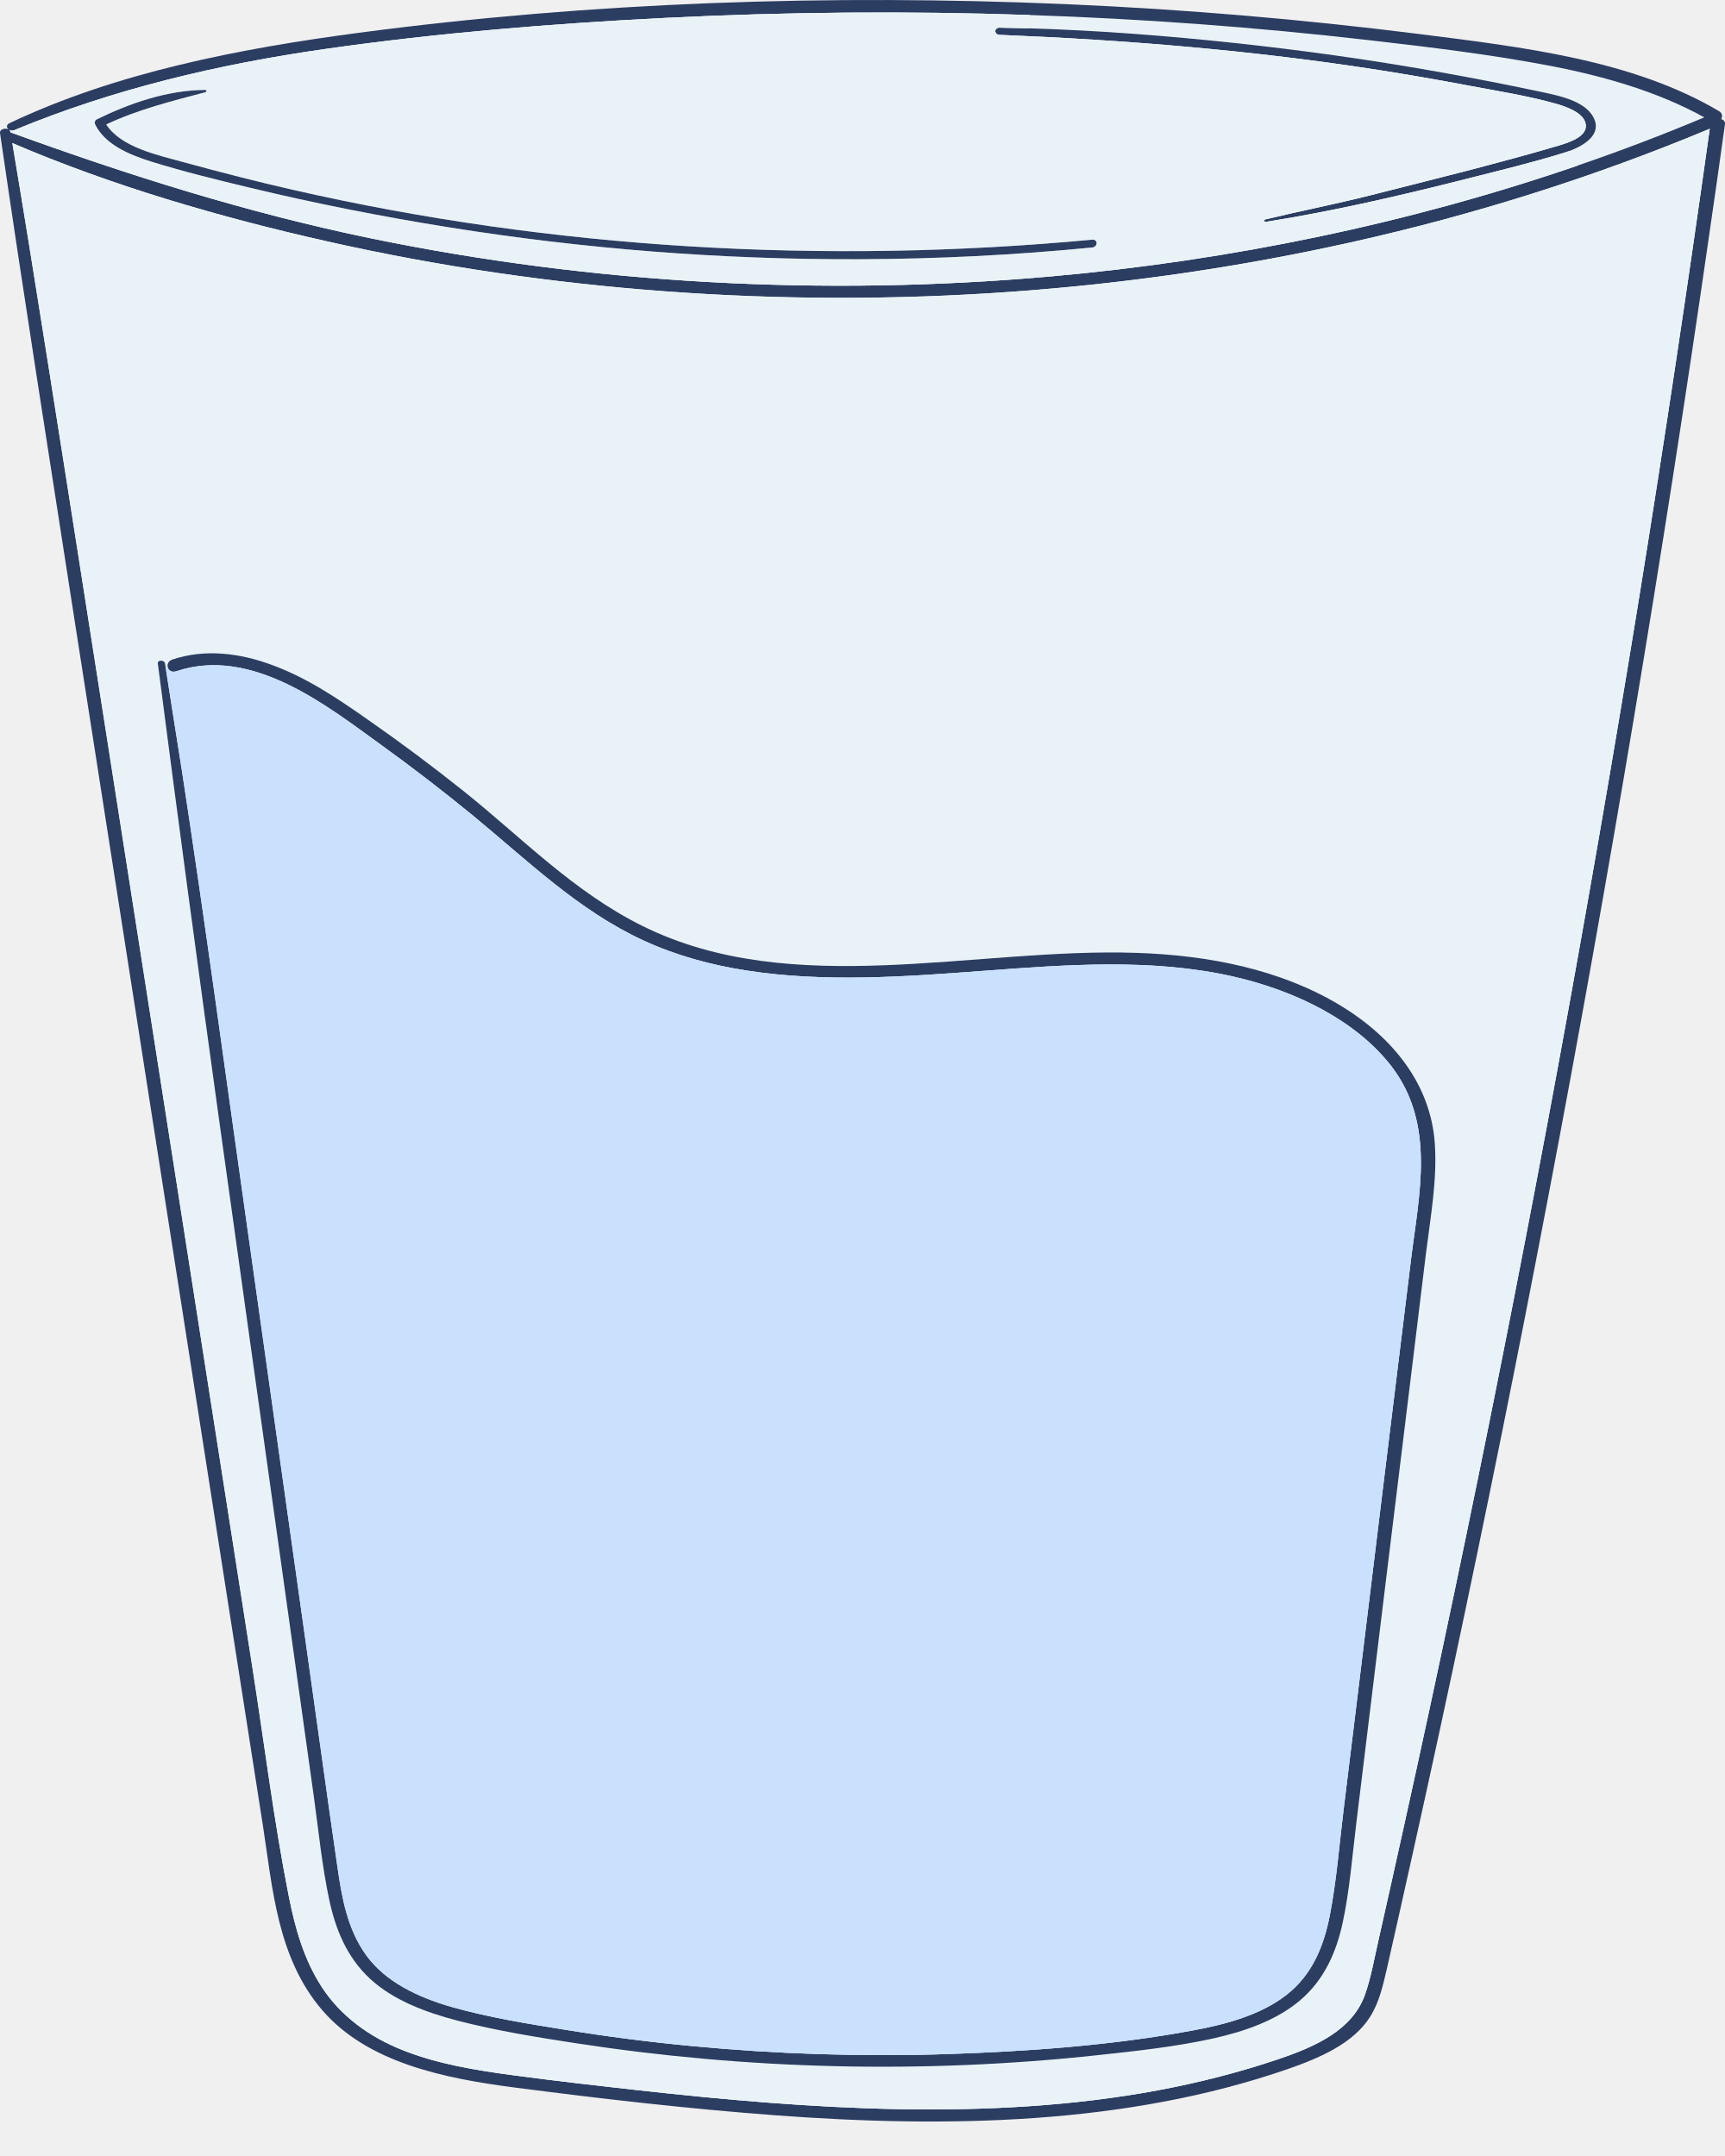
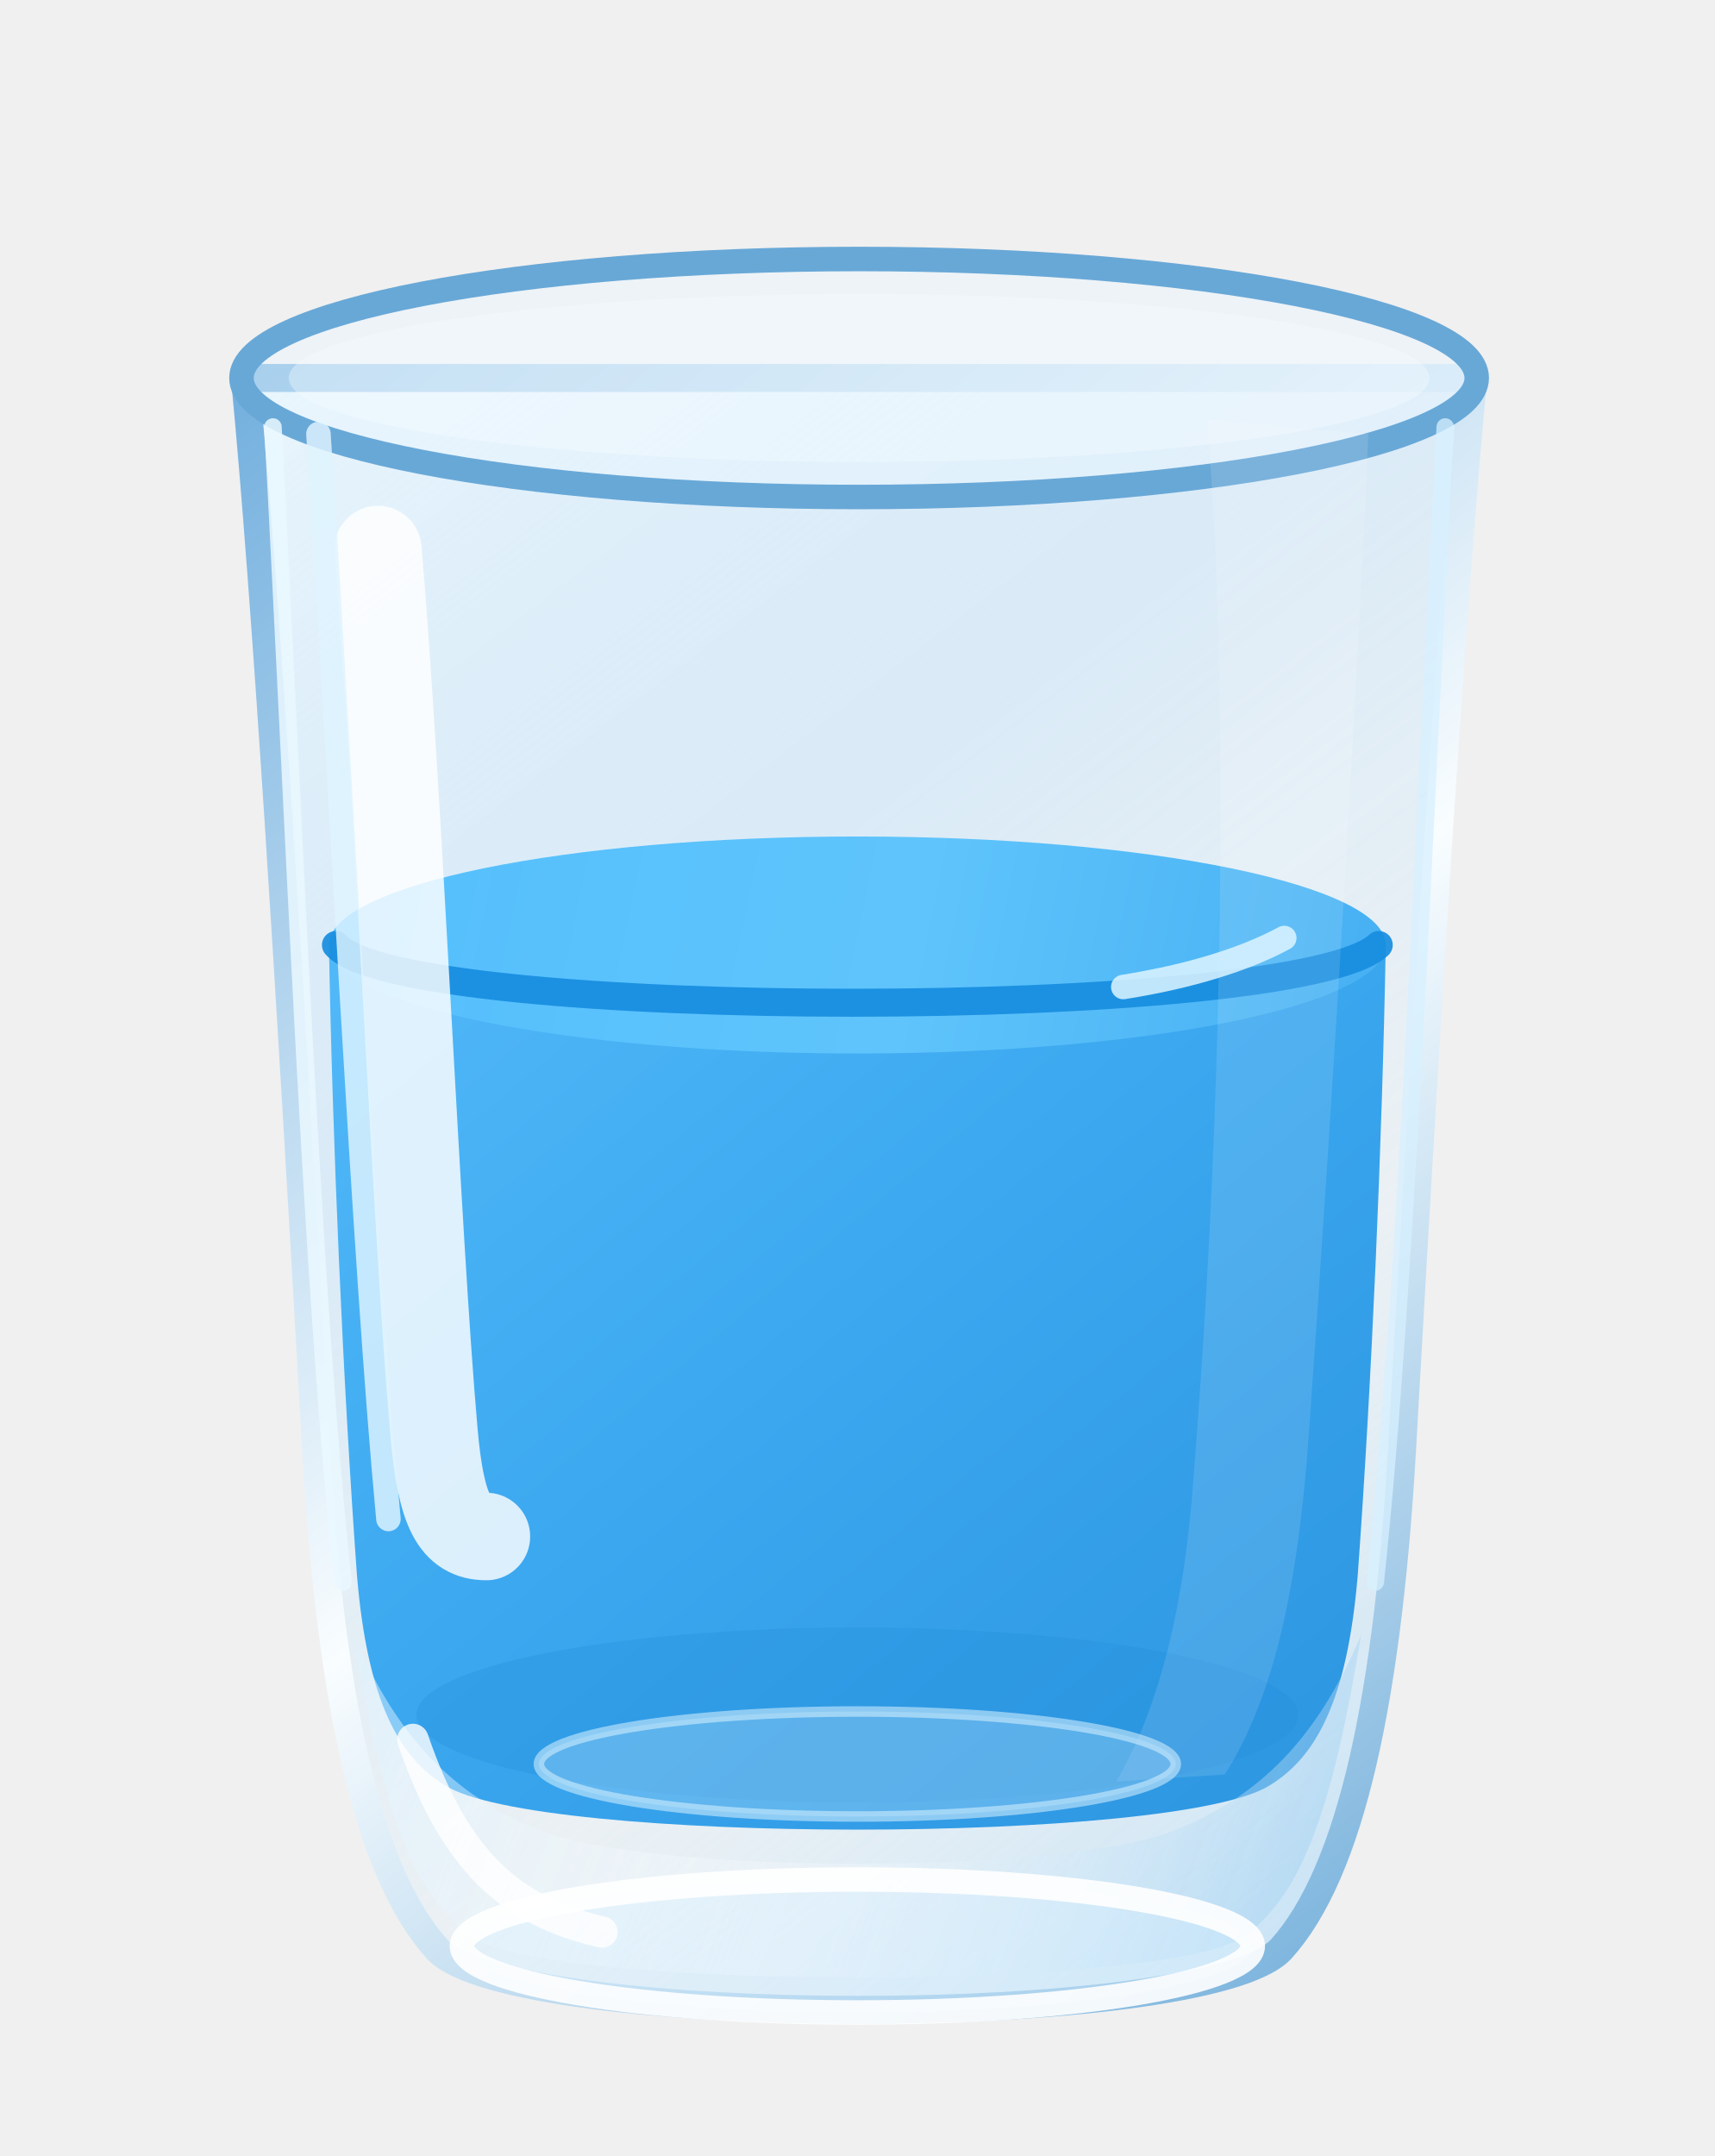
- <svg xmlns="http://www.w3.org/2000/svg" width="24" height="30" viewBox="0 0 24 30" fill="none">
-   <path d="M21.566 0.916C22.325 1.062 23.062 1.275 23.712 1.633C23.134 1.876 22.547 2.099 21.949 2.304L21.846 2.097C22.066 2.012 22.288 1.858 22.171 1.635C22.047 1.395 21.669 1.327 21.399 1.27C20.932 1.171 20.462 1.08 19.99 0.996C19.061 0.831 18.125 0.7 17.184 0.599C16.232 0.497 15.274 0.423 14.317 0.394L14.325 0.209C15.902 0.262 17.475 0.378 19.039 0.558C19.885 0.654 20.735 0.757 21.566 0.916Z" fill="#E9F3F7" />
-   <path opacity="0.4" d="M21.566 0.916C22.325 1.062 23.062 1.275 23.712 1.633C23.134 1.876 22.547 2.099 21.949 2.304L21.846 2.097C22.066 2.012 22.288 1.858 22.171 1.635C22.047 1.395 21.669 1.327 21.399 1.27C20.932 1.171 20.462 1.08 19.99 0.996C19.061 0.831 18.125 0.7 17.184 0.599C16.232 0.497 15.274 0.423 14.317 0.394L14.325 0.209C15.902 0.262 17.475 0.378 19.039 0.558C19.885 0.654 20.735 0.757 21.566 0.916Z" fill="#E9F3F7" />
-   <path d="M23.947 1.657C23.98 1.667 24.005 1.691 23.999 1.731C23.924 2.271 23.848 2.811 23.768 3.352C23.449 5.566 23.103 7.779 22.733 9.987C22.361 12.208 21.965 14.426 21.543 16.64C21.124 18.845 20.678 21.047 20.21 23.245C19.974 24.353 19.73 25.46 19.482 26.567C19.419 26.843 19.358 27.12 19.295 27.397C19.241 27.624 19.192 27.858 19.061 28.065C18.828 28.433 18.366 28.634 17.923 28.788C15.672 29.569 13.177 29.612 10.781 29.433C9.575 29.343 8.371 29.204 7.174 29.049C6.172 28.92 5.116 28.7 4.489 27.977C3.854 27.244 3.792 26.263 3.657 25.397C3.481 24.27 3.305 23.144 3.128 22.017C2.779 19.782 2.43 17.548 2.081 15.314C1.731 13.07 1.38 10.825 1.03 8.582C0.682 6.338 0.327 4.096 0 1.85C-0.006 1.798 0.073 1.777 0.118 1.8C0.091 1.776 0.085 1.736 0.13 1.715C1.614 1.01 3.321 0.678 4.994 0.456C8.239 0.027 11.558 -0.083 14.836 0.058C16.481 0.129 18.123 0.269 19.751 0.474C21.178 0.655 22.71 0.832 23.916 1.546C23.965 1.575 23.968 1.622 23.947 1.657ZM22.808 8.298C23.158 6.132 23.484 3.962 23.788 1.792C22.192 2.459 20.517 2.989 18.794 3.373C15.693 4.064 12.443 4.291 9.247 4.053C7.664 3.936 6.091 3.706 4.558 3.36C3.055 3.022 1.557 2.586 0.172 1.991C0.249 2.46 0.329 2.93 0.404 3.399C0.759 5.605 1.102 7.812 1.449 10.018C1.793 12.215 2.137 14.412 2.48 16.609C2.824 18.806 3.168 21.003 3.511 23.2C3.678 24.262 3.809 25.333 4.019 26.39C4.106 26.825 4.227 27.267 4.482 27.656C4.739 28.047 5.127 28.339 5.608 28.529C6.09 28.721 6.624 28.808 7.149 28.878C7.731 28.955 8.316 29.022 8.9 29.087C10.098 29.219 11.301 29.326 12.509 29.348C13.715 29.369 14.929 29.306 16.11 29.086C16.682 28.979 17.245 28.836 17.79 28.651C18.317 28.474 18.818 28.24 18.991 27.757C19.075 27.518 19.118 27.265 19.174 27.02C19.234 26.753 19.294 26.485 19.354 26.218C19.475 25.674 19.596 25.13 19.715 24.585C19.951 23.505 20.18 22.425 20.404 21.342C20.852 19.18 21.276 17.014 21.676 14.844C22.077 12.665 22.454 10.483 22.808 8.298ZM23.712 1.633C23.062 1.275 22.325 1.062 21.567 0.916C20.735 0.757 19.885 0.655 19.039 0.558C17.475 0.378 15.902 0.262 14.325 0.209C12.639 0.151 10.947 0.165 9.26 0.249C7.679 0.328 6.093 0.458 4.53 0.681C3.028 0.895 1.566 1.243 0.197 1.812C0.171 1.822 0.147 1.818 0.128 1.806C0.136 1.813 0.143 1.822 0.144 1.834L0.145 1.841C1.779 2.435 3.43 2.959 5.164 3.317C8.244 3.951 11.458 4.126 14.612 3.847C17.128 3.624 19.609 3.108 21.949 2.304C22.547 2.099 23.134 1.876 23.712 1.633Z" fill="#2C3D62" />
-   <path d="M23.787 1.792C23.484 3.962 23.158 6.132 22.808 8.298C22.454 10.483 22.077 12.665 21.675 14.843C21.275 17.013 20.852 19.179 20.404 21.342C20.18 22.425 19.95 23.505 19.714 24.585C19.595 25.129 19.475 25.673 19.353 26.217C19.293 26.485 19.233 26.752 19.173 27.02C19.117 27.265 19.075 27.517 18.99 27.756C18.818 28.24 18.317 28.473 17.789 28.651C17.244 28.835 16.682 28.979 16.109 29.086C14.929 29.305 13.715 29.369 12.508 29.348C11.301 29.326 10.098 29.219 8.9 29.087C8.315 29.022 7.73 28.955 7.149 28.877C6.624 28.808 6.09 28.72 5.608 28.529C5.127 28.339 4.739 28.046 4.482 27.656C4.227 27.267 4.105 26.825 4.019 26.39C3.809 25.333 3.678 24.262 3.511 23.199C3.168 21.002 2.824 18.806 2.48 16.609C2.137 14.412 1.793 12.215 1.448 10.018C1.101 7.812 0.759 5.605 0.403 3.399C0.328 2.93 0.249 2.459 0.171 1.99C1.556 2.586 3.055 3.022 4.557 3.36C6.091 3.706 7.663 3.936 9.247 4.053C12.443 4.291 15.693 4.063 18.793 3.372C20.517 2.989 22.192 2.459 23.787 1.792Z" fill="#E9F3F7" />
-   <path d="M22.171 1.635C22.288 1.858 22.066 2.012 21.846 2.097C21.82 2.106 21.794 2.115 21.77 2.123C21.326 2.261 20.866 2.372 20.412 2.487C19.496 2.719 18.556 2.938 17.615 3.087C17.589 3.092 17.576 3.06 17.604 3.053C18.087 2.936 18.578 2.841 19.06 2.719C19.52 2.602 19.982 2.487 20.441 2.368C20.859 2.258 21.277 2.147 21.688 2.025C21.856 1.975 22.122 1.884 22.053 1.694C22.004 1.558 21.784 1.481 21.639 1.441C21.251 1.332 20.836 1.267 20.437 1.192C20.02 1.113 19.601 1.04 19.18 0.974C17.436 0.702 15.678 0.557 13.906 0.485C13.829 0.482 13.828 0.384 13.906 0.385C14.043 0.387 14.181 0.391 14.317 0.394C15.275 0.423 16.232 0.497 17.184 0.599C18.125 0.7 19.061 0.831 19.99 0.996C20.463 1.08 20.933 1.171 21.4 1.27C21.669 1.327 22.047 1.395 22.171 1.635Z" fill="#2C3D62" />
-   <path d="M22.053 1.694C22.122 1.884 21.856 1.975 21.688 2.025C21.277 2.147 20.859 2.258 20.441 2.368C19.982 2.487 19.52 2.602 19.06 2.719C18.578 2.841 18.087 2.936 17.604 3.053C17.576 3.06 17.589 3.091 17.615 3.087C18.556 2.938 19.495 2.719 20.412 2.487C20.866 2.372 21.326 2.261 21.77 2.123C21.794 2.115 21.82 2.106 21.846 2.097L21.949 2.304C19.609 3.107 17.128 3.624 14.612 3.847C11.458 4.126 8.244 3.951 5.164 3.317C3.43 2.959 1.779 2.435 0.145 1.841L0.144 1.834C0.143 1.822 0.136 1.813 0.128 1.806C0.147 1.818 0.171 1.822 0.197 1.812C1.566 1.243 3.028 0.895 4.53 0.681C6.093 0.458 7.679 0.328 9.26 0.249C10.947 0.165 12.639 0.151 14.325 0.209L14.317 0.394C14.181 0.39 14.043 0.387 13.906 0.385C13.828 0.384 13.83 0.481 13.906 0.485C15.678 0.557 17.436 0.702 19.18 0.974C19.601 1.04 20.02 1.113 20.437 1.192C20.836 1.267 21.251 1.332 21.639 1.441C21.784 1.481 22.003 1.558 22.053 1.694ZM15.194 3.444C15.277 3.436 15.279 3.327 15.194 3.335C11.48 3.683 7.683 3.466 4.075 2.641C3.574 2.527 3.077 2.4 2.583 2.264C2.192 2.156 1.69 2.055 1.478 1.732C1.915 1.525 2.381 1.41 2.858 1.283C2.879 1.277 2.876 1.25 2.854 1.251C2.321 1.255 1.804 1.438 1.351 1.658C1.316 1.676 1.312 1.708 1.327 1.738C1.466 2.011 1.787 2.149 2.106 2.249C2.548 2.387 3.006 2.499 3.459 2.608C4.376 2.829 5.306 3.013 6.245 3.163C8.124 3.464 10.041 3.614 11.956 3.607C13.039 3.604 14.119 3.549 15.194 3.444Z" fill="#E9F3F7" />
-   <path d="M15.194 3.335C15.279 3.327 15.277 3.436 15.194 3.444C14.119 3.549 13.039 3.604 11.955 3.607C10.04 3.614 8.124 3.464 6.244 3.163C5.306 3.013 4.376 2.829 3.459 2.608C3.006 2.499 2.548 2.387 2.105 2.249C1.787 2.149 1.466 2.011 1.327 1.738C1.312 1.709 1.316 1.675 1.351 1.658C1.803 1.438 2.321 1.255 2.854 1.251C2.876 1.25 2.878 1.277 2.858 1.283C2.381 1.41 1.915 1.525 1.478 1.732C1.69 2.054 2.191 2.156 2.583 2.264C3.076 2.399 3.574 2.527 4.075 2.641C7.683 3.466 11.48 3.683 15.194 3.335Z" fill="#2C3D62" />
-   <path opacity="0.4" d="M0.695 2.206C1.338 2.615 2.175 2.803 2.961 2.959C2.189 2.743 1.429 2.495 0.695 2.206Z" fill="#E9F3F7" />
-   <path opacity="0.4" d="M20.212 3.02C20.261 3.025 20.307 3.049 20.325 3.099C20.423 3.373 20.484 3.653 20.523 3.935C20.701 5.194 20.498 6.479 20.442 7.74C20.378 9.2 20.206 10.657 19.907 12.097C19.622 13.468 19.262 14.833 18.902 16.191C18.549 17.523 18.158 18.848 17.673 20.151C17.433 20.794 17.17 21.431 16.877 22.059C16.61 22.628 16.332 23.204 15.988 23.744C15.516 24.483 14.807 25.102 13.937 25.522C12.149 26.385 9.935 26.404 7.948 26.14C6.533 25.951 5.122 25.609 3.8 25.121C3.866 25.545 3.935 25.969 4.019 26.39C4.105 26.825 4.227 27.267 4.482 27.656C4.739 28.047 5.127 28.339 5.608 28.529C6.09 28.721 6.624 28.808 7.149 28.878C7.73 28.955 8.315 29.022 8.9 29.087C10.098 29.219 11.301 29.326 12.509 29.348C13.715 29.369 14.929 29.306 16.109 29.086C16.682 28.979 17.244 28.836 17.79 28.651C18.317 28.474 18.818 28.24 18.99 27.756C19.075 27.517 19.117 27.265 19.173 27.02C19.233 26.753 19.294 26.485 19.354 26.218C19.475 25.673 19.595 25.129 19.714 24.585C19.951 23.505 20.18 22.425 20.404 21.342C20.852 19.18 21.276 17.013 21.676 14.844C22.077 12.665 22.454 10.483 22.808 8.298C23.158 6.132 23.484 3.963 23.788 1.792C22.634 2.274 21.438 2.684 20.212 3.02Z" fill="#E9F3F7" />
-   <path opacity="0.4" d="M17.604 3.053C18.087 2.936 18.578 2.841 19.06 2.719C19.52 2.602 19.982 2.487 20.441 2.368C20.859 2.258 21.277 2.147 21.688 2.025C21.856 1.975 22.122 1.884 22.053 1.694C22.004 1.558 21.784 1.481 21.639 1.441C21.251 1.332 20.836 1.267 20.437 1.192C20.02 1.113 19.601 1.04 19.18 0.974C17.436 0.702 15.678 0.557 13.906 0.485C13.83 0.482 13.828 0.384 13.906 0.385C14.043 0.387 14.181 0.39 14.317 0.394L14.325 0.21C12.639 0.151 10.947 0.165 9.26 0.249C7.679 0.328 6.093 0.458 4.53 0.681C3.028 0.895 1.566 1.243 0.197 1.812C0.171 1.822 0.147 1.818 0.128 1.806C0.136 1.813 0.143 1.822 0.144 1.834L0.145 1.841C0.155 1.844 0.165 1.847 0.174 1.851C0.211 1.846 0.251 1.855 0.284 1.887C0.286 1.889 0.288 1.891 0.29 1.892C1.877 2.465 3.482 2.97 5.164 3.317C8.244 3.951 11.458 4.126 14.612 3.847C17.128 3.624 19.609 3.108 21.949 2.304L21.846 2.097C21.82 2.106 21.794 2.115 21.77 2.123C21.326 2.261 20.866 2.372 20.412 2.487C19.495 2.719 18.556 2.938 17.615 3.087C17.589 3.092 17.576 3.06 17.604 3.053ZM15.194 3.444C14.119 3.549 13.039 3.604 11.956 3.607C10.041 3.614 8.124 3.464 6.245 3.163C5.306 3.013 4.376 2.829 3.459 2.608C3.006 2.499 2.548 2.387 2.106 2.249C1.787 2.149 1.466 2.011 1.327 1.738C1.312 1.709 1.316 1.676 1.352 1.659C1.804 1.438 2.322 1.256 2.854 1.251C2.876 1.25 2.879 1.277 2.858 1.283C2.382 1.41 1.916 1.525 1.479 1.732C1.69 2.055 2.192 2.156 2.584 2.264C3.077 2.4 3.574 2.527 4.075 2.641C7.683 3.466 11.48 3.684 15.194 3.335C15.279 3.327 15.277 3.437 15.194 3.444Z" fill="#E9F3F7" />
-   <path d="M19.962 15.903C19.999 16.416 19.902 16.935 19.839 17.444C19.775 17.972 19.71 18.499 19.646 19.026C19.517 20.081 19.388 21.137 19.258 22.191C19.13 23.246 19 24.3 18.872 25.355C18.814 25.823 18.779 26.299 18.679 26.762C18.593 27.155 18.429 27.546 18.085 27.837C17.759 28.112 17.319 28.267 16.876 28.365C16.355 28.48 15.812 28.539 15.28 28.596C14.064 28.728 12.837 28.779 11.613 28.75C10.413 28.721 9.215 28.615 8.034 28.434C7.477 28.349 6.913 28.258 6.371 28.118C5.923 28.002 5.473 27.832 5.152 27.537C4.82 27.232 4.666 26.833 4.581 26.436C4.48 25.965 4.434 25.485 4.368 25.011C4.221 23.96 4.073 22.908 3.926 21.855C3.631 19.751 3.336 17.648 3.043 15.544C2.751 13.44 2.468 11.337 2.196 9.232C2.189 9.179 2.288 9.181 2.296 9.232C2.299 9.249 2.301 9.265 2.304 9.282C2.377 9.764 2.457 10.245 2.531 10.726C2.844 12.762 3.118 14.802 3.407 16.84C3.693 18.869 3.978 20.897 4.264 22.926C4.408 23.943 4.547 24.962 4.695 25.98C4.755 26.399 4.83 26.838 5.095 27.206C5.363 27.577 5.815 27.792 6.294 27.929C6.802 28.072 7.336 28.159 7.861 28.243C8.448 28.338 9.041 28.415 9.636 28.471C10.809 28.582 11.993 28.62 13.173 28.582C14.314 28.544 15.478 28.46 16.595 28.253C17.058 28.168 17.536 28.038 17.891 27.764C18.268 27.474 18.421 27.06 18.502 26.65C18.596 26.166 18.633 25.672 18.693 25.185L18.88 23.66C19.005 22.642 19.129 21.626 19.253 20.608C19.38 19.581 19.506 18.556 19.631 17.529C19.741 16.628 19.981 15.643 19.356 14.832C18.862 14.196 18.017 13.783 17.155 13.587C16.024 13.331 14.825 13.423 13.672 13.51C12.585 13.591 11.482 13.672 10.4 13.506C9.892 13.429 9.395 13.292 8.943 13.082C8.493 12.873 8.095 12.597 7.722 12.303C7.331 11.995 6.965 11.666 6.583 11.35C6.163 11.007 5.732 10.674 5.288 10.354C4.557 9.828 3.509 8.986 2.452 9.34C2.386 9.362 2.34 9.324 2.332 9.279C2.325 9.24 2.344 9.195 2.399 9.177C2.853 9.025 3.336 9.088 3.774 9.249C4.274 9.431 4.699 9.721 5.114 10.011C5.572 10.33 6.018 10.663 6.45 11.008C7.253 11.649 7.977 12.409 8.944 12.887C11.03 13.918 13.561 13.182 15.819 13.259C16.819 13.292 17.816 13.49 18.639 13.985C19.405 14.446 19.904 15.109 19.962 15.903Z" fill="#2C3D62" />
-   <path d="M19.355 14.833C19.981 15.643 19.741 16.629 19.631 17.529C19.506 18.556 19.38 19.582 19.253 20.609C19.129 21.626 19.005 22.643 18.88 23.66L18.693 25.186C18.633 25.673 18.596 26.167 18.502 26.651C18.421 27.061 18.268 27.475 17.891 27.764C17.536 28.038 17.058 28.168 16.595 28.253C15.478 28.461 14.314 28.545 13.173 28.582C11.993 28.62 10.809 28.582 9.635 28.471C9.041 28.415 8.448 28.339 7.861 28.243C7.336 28.159 6.802 28.072 6.294 27.929C5.815 27.793 5.363 27.577 5.095 27.206C4.83 26.839 4.755 26.399 4.695 25.98C4.547 24.963 4.408 23.944 4.264 22.926C3.977 20.898 3.693 18.869 3.406 16.841C3.118 14.802 2.844 12.762 2.531 10.726C2.457 10.246 2.377 9.764 2.304 9.283L2.331 9.279C2.34 9.325 2.386 9.362 2.452 9.341C3.509 8.987 4.557 9.829 5.287 10.355C5.731 10.675 6.163 11.007 6.582 11.351C6.965 11.666 7.331 11.995 7.721 12.304C8.094 12.598 8.493 12.874 8.943 13.082C9.395 13.293 9.892 13.43 10.4 13.507C11.482 13.673 12.584 13.591 13.672 13.51C14.824 13.424 16.024 13.332 17.155 13.588C18.017 13.783 18.862 14.197 19.355 14.833Z" fill="#CAE1FE" />
-   <path opacity="0.4" d="M19.355 14.833C18.862 14.197 18.017 13.783 17.155 13.588C16.024 13.331 14.825 13.424 13.672 13.51C12.584 13.591 11.482 13.673 10.4 13.507C9.892 13.429 9.395 13.293 8.943 13.082C8.493 12.874 8.094 12.597 7.722 12.304C7.331 11.995 6.965 11.666 6.582 11.351C6.163 11.007 5.731 10.675 5.288 10.355C4.579 9.845 3.571 9.037 2.547 9.312C2.501 9.635 2.596 9.965 2.734 10.27C2.964 10.774 3.325 11.237 3.708 11.669C4.354 12.397 5.111 13.063 5.914 13.672C6.963 14.469 8.151 15.075 9.496 15.462C10.893 15.864 12.386 16.039 13.862 15.964C15.53 15.879 16.977 15.225 18.381 14.523C18.451 14.488 18.575 14.516 18.587 14.592C18.725 15.441 18.525 16.298 18.373 17.136C18.204 18.065 18.158 19.003 18.06 19.938C17.965 20.834 17.845 21.729 17.661 22.615C17.531 23.239 17.466 23.871 17.299 24.49C17.142 25.074 16.903 25.662 16.47 26.147C15.974 26.703 15.264 27.046 14.481 27.256C13.608 27.491 12.679 27.549 11.767 27.562C10.824 27.574 9.868 27.582 8.929 27.509C7.526 27.4 6.148 27.12 4.842 26.687C4.9 26.868 4.978 27.044 5.095 27.206C5.363 27.577 5.815 27.793 6.294 27.929C6.803 28.073 7.337 28.159 7.861 28.243C8.448 28.339 9.041 28.415 9.636 28.471C10.809 28.582 11.993 28.62 13.173 28.582C14.314 28.545 15.478 28.461 16.595 28.253C17.058 28.168 17.536 28.038 17.891 27.764C18.268 27.475 18.421 27.061 18.502 26.651C18.596 26.167 18.633 25.673 18.693 25.186L18.88 23.66C19.005 22.643 19.129 21.626 19.253 20.609C19.38 19.582 19.506 18.556 19.632 17.529C19.74 16.629 19.981 15.643 19.355 14.833Z" fill="#CAE1FE" />
+ <svg xmlns="http://www.w3.org/2000/svg" width="490" height="616" viewBox="0 0 490 616" fill="none">
+   <defs>
+     <linearGradient id="glassBody" x1="78" y1="95" x2="420" y2="540" gradientUnits="userSpaceOnUse">
+       <stop stop-color="#E9F7FF" stop-opacity="0.82" />
+       <stop offset="0.38" stop-color="#BFE4FF" stop-opacity="0.45" />
+       <stop offset="0.7" stop-color="#DDF2FF" stop-opacity="0.28" />
+       <stop offset="1" stop-color="#9FD5FA" stop-opacity="0.55" />
+     </linearGradient>
+     <linearGradient id="glassStroke" x1="60" y1="78" x2="430" y2="570" gradientUnits="userSpaceOnUse">
+       <stop stop-color="#66A8DB" />
+       <stop offset="0.55" stop-color="#F9FDFF" />
+       <stop offset="1" stop-color="#69A9D8" />
+     </linearGradient>
+     <linearGradient id="waterBody" x1="130" y1="250" x2="355" y2="520" gradientUnits="userSpaceOnUse">
+       <stop stop-color="#51B8F8" />
+       <stop offset="0.5" stop-color="#3AA7EF" />
+       <stop offset="1" stop-color="#2E97E2" />
+     </linearGradient>
+     <linearGradient id="waterSurface" x1="100" y1="245" x2="390" y2="305" gradientUnits="userSpaceOnUse">
+       <stop stop-color="#54BFFD" />
+       <stop offset="0.55" stop-color="#5FC4FB" />
+       <stop offset="1" stop-color="#46B0F3" />
+     </linearGradient>
+     <linearGradient id="baseGlass" x1="100" y1="475" x2="385" y2="585" gradientUnits="userSpaceOnUse">
+       <stop stop-color="#DDF2FF" stop-opacity="0.6" />
+       <stop offset="0.48" stop-color="#FFFFFF" stop-opacity="0.28" />
+       <stop offset="1" stop-color="#8CC7EF" stop-opacity="0.65" />
+     </linearGradient>
+     <clipPath id="glassClip">
+       <path d="M70 108              C76 170 83 284 90 408              C94 485 105 535 125 557              C147 580 344 580 366 557              C386 535 397 485 401 408              C408 284 415 170 421 108              Z" />
+     </clipPath>
+   </defs>
+   <path d="M70 108          C76 170 83 284 90 408          C94 485 105 535 125 557          C147 580 344 580 366 557          C386 535 397 485 401 408          C408 284 415 170 421 108          Z" fill="url(#glassBody)" stroke="url(#glassStroke)" stroke-width="8" stroke-linejoin="round" />
+   <ellipse cx="245.5" cy="108" rx="176.5" ry="34" fill="#EAF6FF" fill-opacity="0.45" stroke="#68A8D7" stroke-width="7" />
+   <ellipse cx="245.5" cy="108" rx="163" ry="24" fill="#F7FCFF" fill-opacity="0.36" />
+   <g clip-path="url(#glassClip)">
+     <path d="M94 270            C95 326 98 395 102 450            C105 486 114 502 127 510            C153 527 337 527 363 510            C376 502 385 486 388 450            C392 395 395 326 396 270            Z" fill="url(#waterBody)" />
+     <ellipse cx="245" cy="270" rx="151" ry="31" fill="url(#waterSurface)" />
+     <path d="M96 270            C115 292 371 292 394 270" stroke="#178DDF" stroke-width="8" stroke-linecap="round" opacity="0.92" />
+     <ellipse cx="245" cy="490" rx="126" ry="25" fill="#248DD8" fill-opacity="0.32" />
+     <path d="M345 120            C351 194 350 311 341 423            C338 465 329 492 319 509            L350 507            C364 485 371 453 374 410            C382 298 388 192 391 124            Z" fill="#FFFFFF" fill-opacity="0.12" />
+     <path d="M108 157            C114 228 119 352 124 409            C126 432 130 439 139 439" stroke="white" stroke-width="25" stroke-linecap="round" opacity="0.82" />
+     <path d="M91 124 C97 215 104 360 111 434" stroke="#DFF4FF" stroke-width="7" stroke-linecap="round" opacity="0.82" />
+   </g>
+   <path d="M101 467          C109 515 117 540 134 553          C155 569 335 569 356 553          C373 540 381 515 389 467          C376 498 359 513 338 522          C308 536 182 536 152 522          C131 513 114 498 101 467Z" fill="url(#baseGlass)" opacity="0.85" />
+   <ellipse cx="245" cy="504" rx="91" ry="15" fill="#A6D9F8" fill-opacity="0.38" stroke="#D8F1FF" stroke-opacity="0.55" stroke-width="3" />
+   <ellipse cx="245" cy="556" rx="113" ry="19" fill="#D8F0FF" fill-opacity="0.38" stroke="#FFFFFF" stroke-opacity="0.9" stroke-width="7" />
+   <path d="M118 497          C130 532 146 546 172 552" stroke="#FFFFFF" stroke-width="9" stroke-linecap="round" opacity="0.8" />
+   <path d="M321 282 C340 279 356 274 367 268" stroke="#DDF5FF" stroke-width="7" stroke-linecap="round" opacity="0.85" />
+   <path d="M78 122 C84 233 89 368 98 452" stroke="#EAF8FF" stroke-width="5" stroke-linecap="round" opacity="0.85" />
+   <path d="M413 122 C407 233 402 368 393 452" stroke="#D7F0FF" stroke-width="5" stroke-linecap="round" opacity="0.75" />
</svg>
